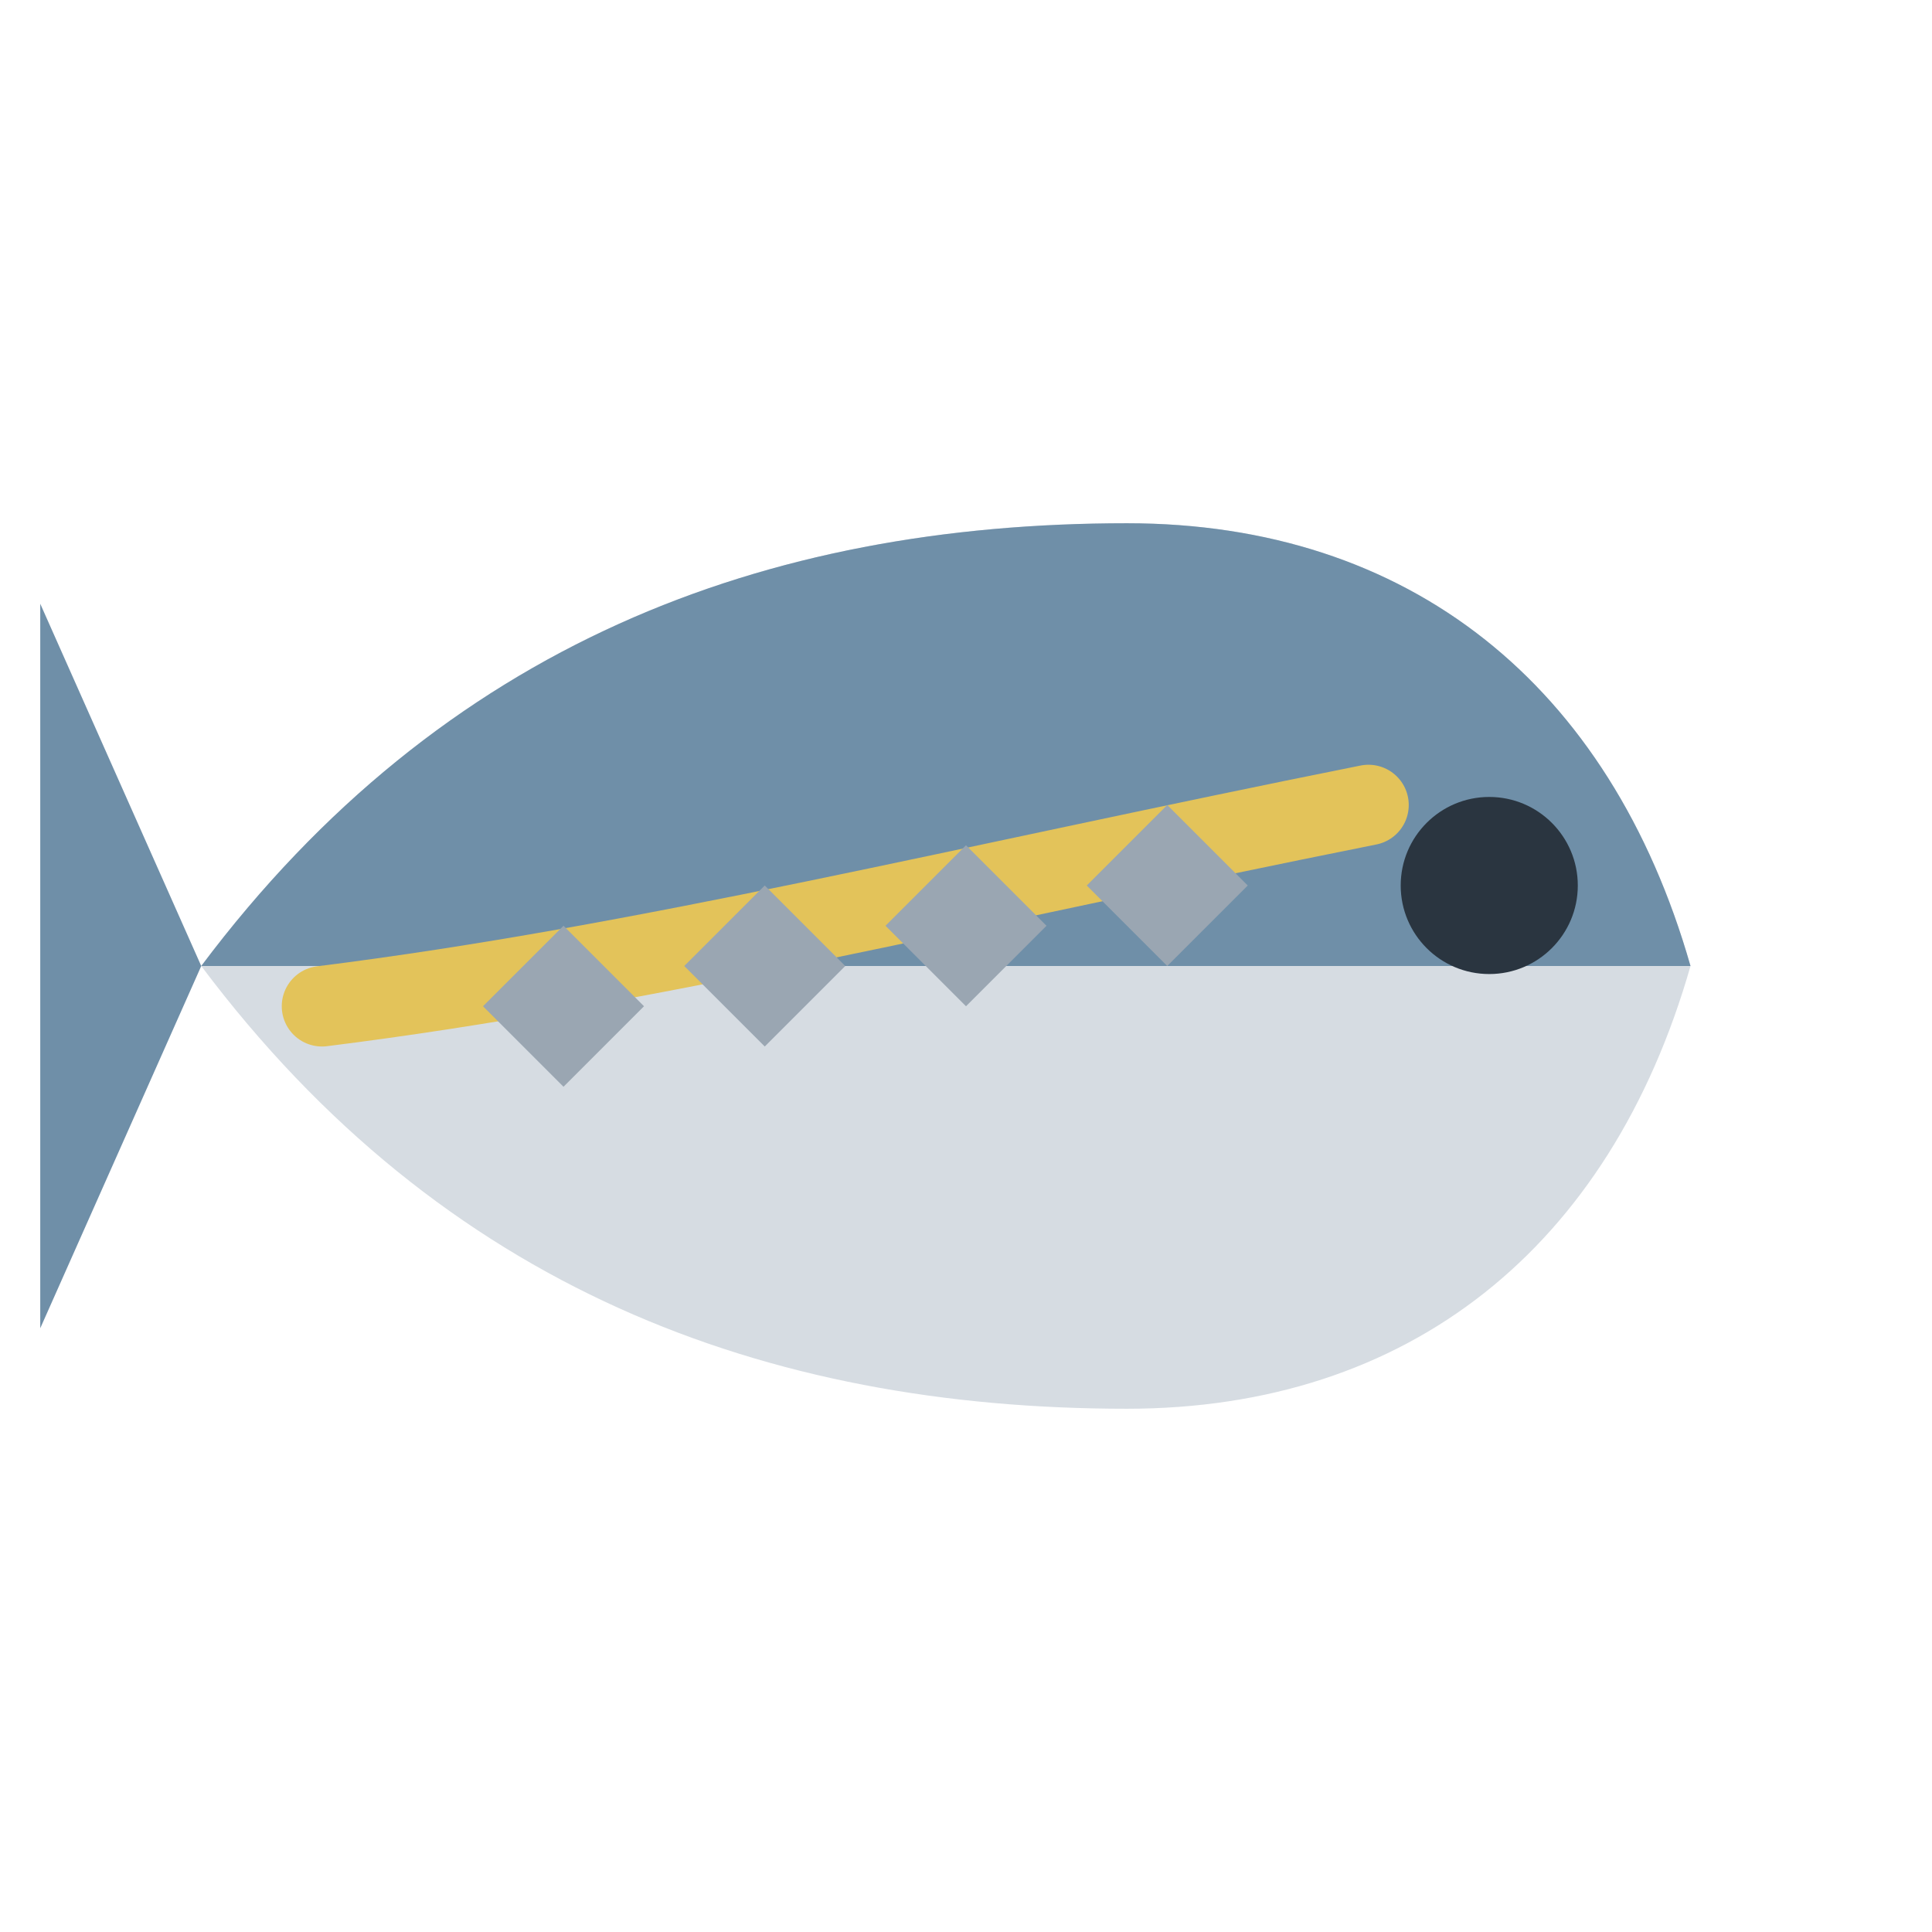
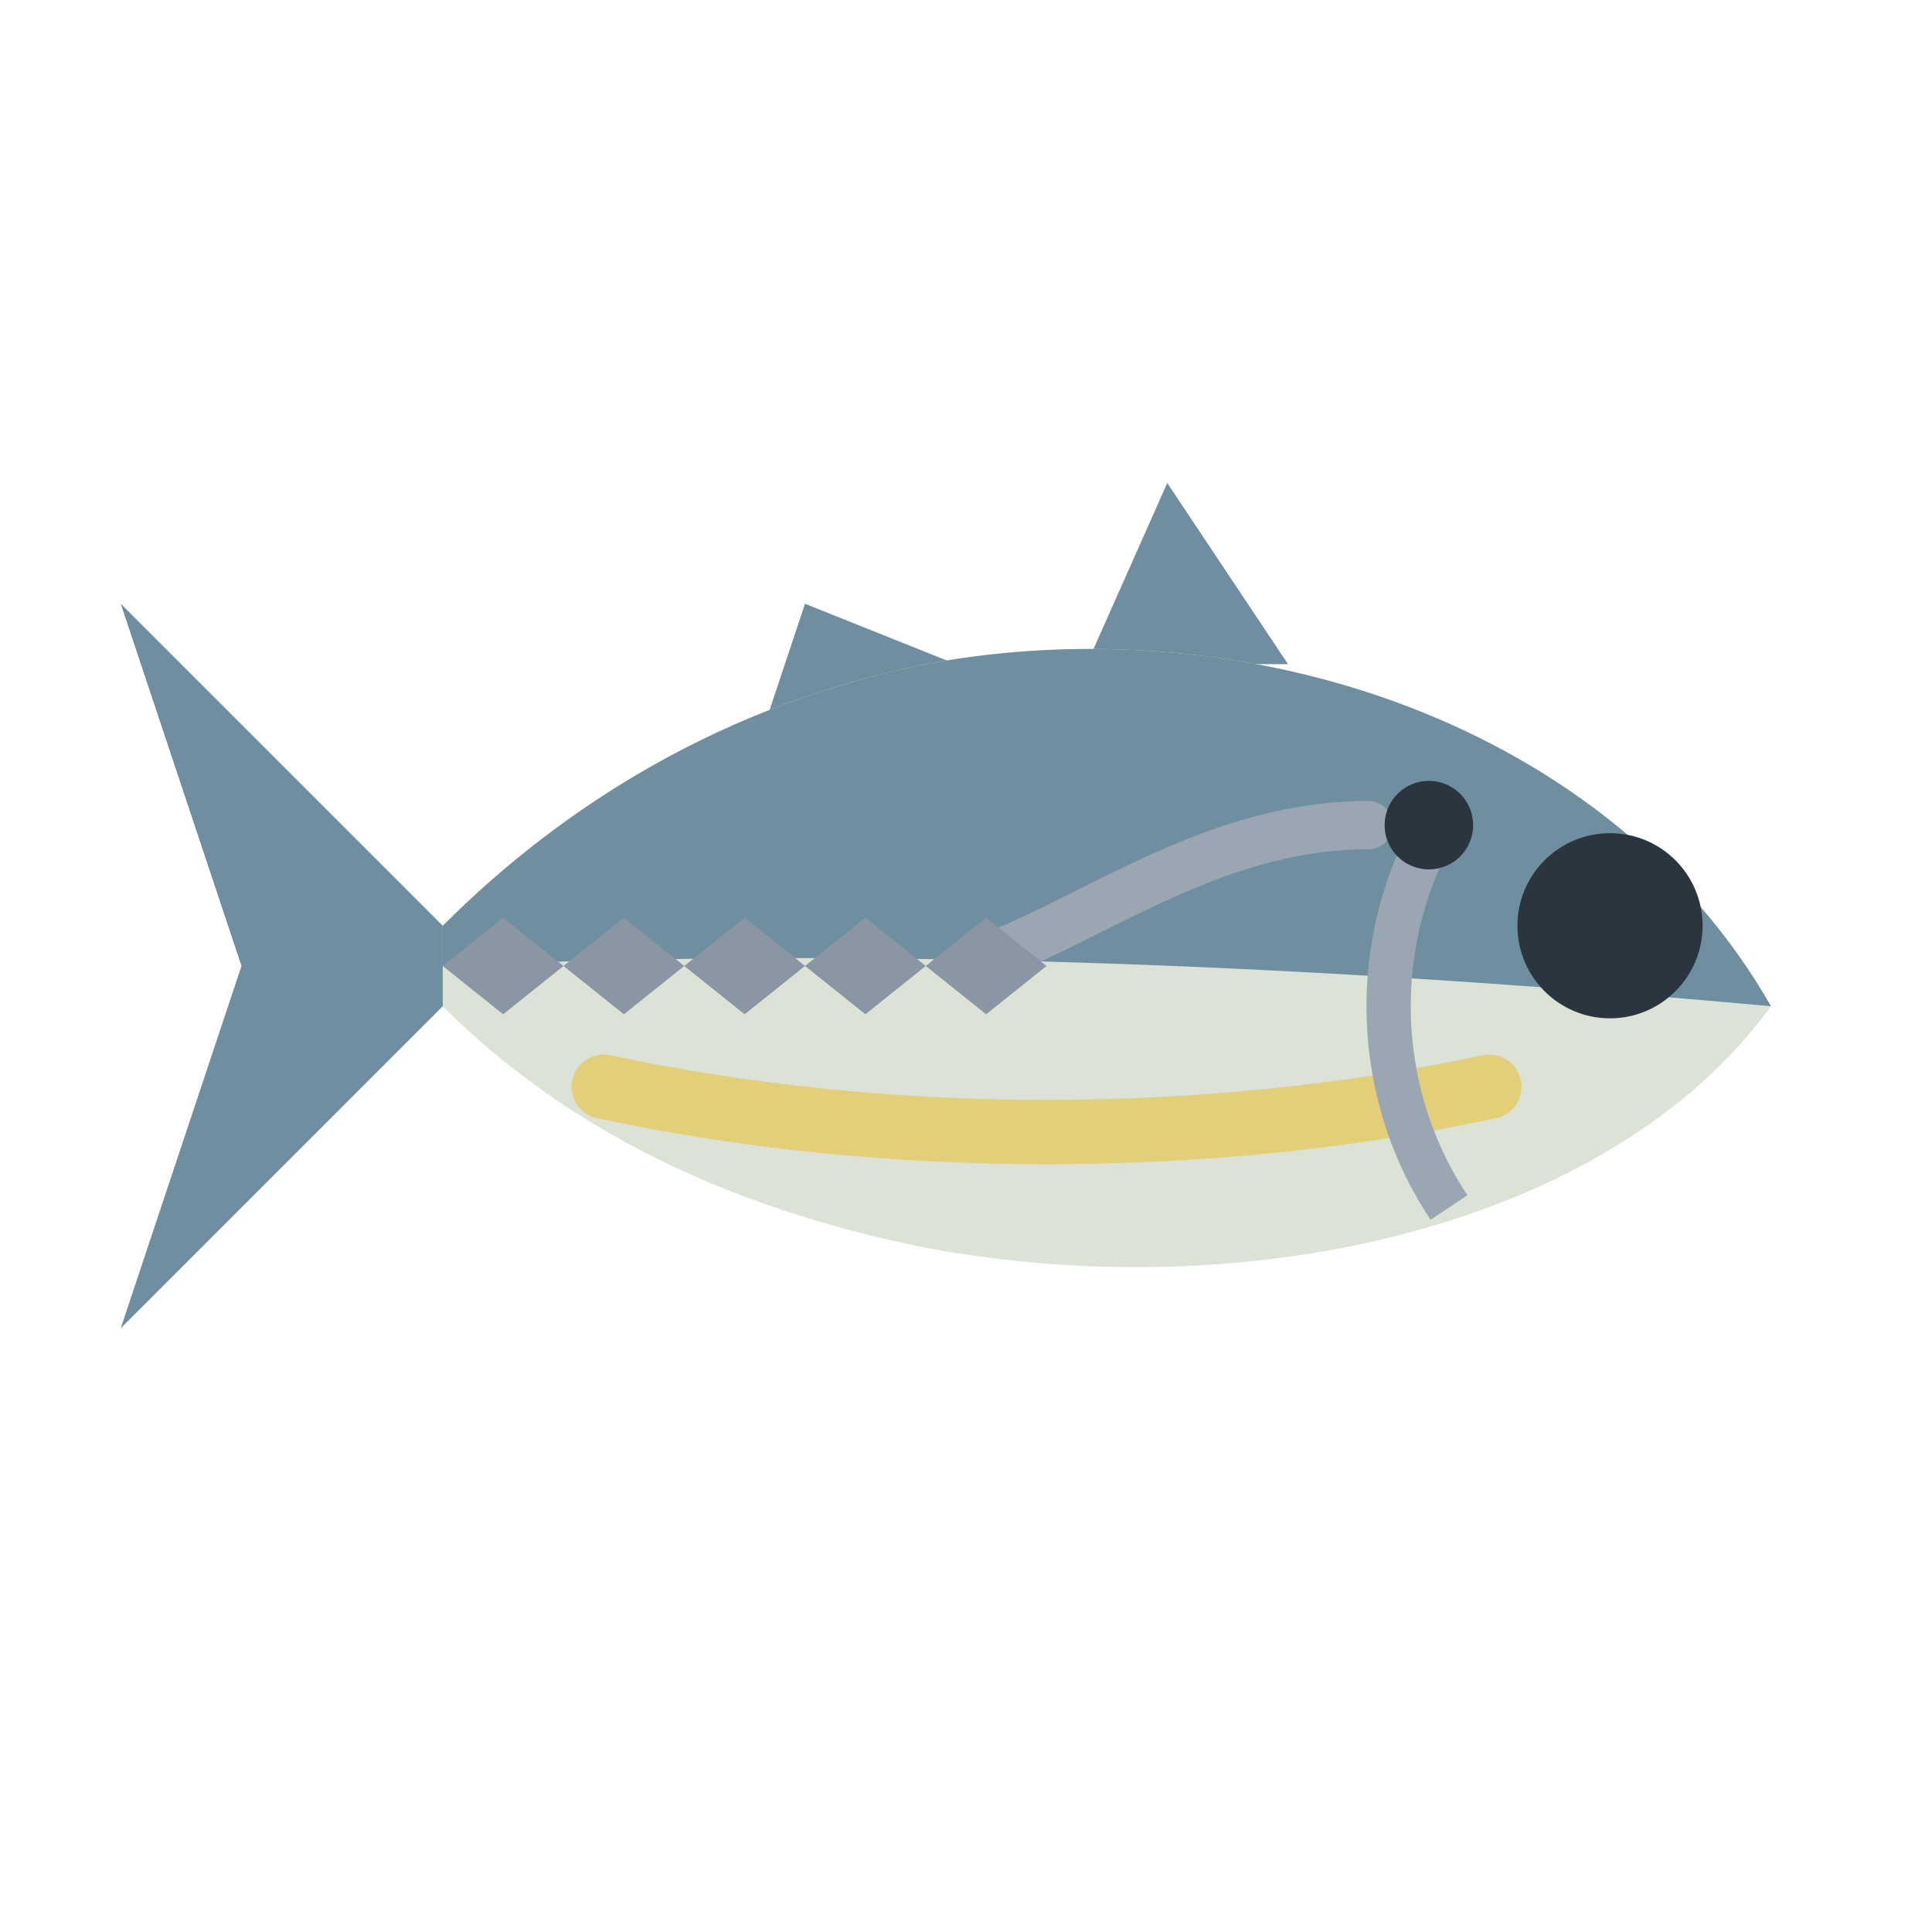
<svg xmlns="http://www.w3.org/2000/svg" width="48" height="48" viewBox="0 0 48 48" role="img" aria-label="Horse mackerel">
-   <path d="M5 24c6-8 14-11 23-11 7 0 12 4 14 11-2 7-7 11-14 11-9 0-17-3-23-11Z" fill="#d6dce2" />
-   <path d="M5 24c6-8 14-11 23-11 7 0 12 4 14 11Z" fill="#6f8fa8" />
-   <path d="M8 25c8-1 16-3 26-5" stroke="#e3c35a" stroke-width="2" fill="none" stroke-linecap="round" />
-   <g fill="#9aa6b2">
-     <path d="M12 25l2-2 2 2-2 2Z" />
-     <path d="M17 24l2-2 2 2-2 2Z" />
-     <path d="M22 23l2-2 2 2-2 2Z" />
-     <path d="M27 22l2-2 2 2-2 2Z" />
+   <path d="M12 24 3 15l3 9-3 9Z" fill="#6f8fa0" />
+   <path d="M27 16.5l2-4.5 3 4.5Z" fill="#6f8fa0" />
+   <path d="M19 18l1-3 5 2Z" fill="#6f8fa0" />
+   <path d="M44 25c-4-7-13-10-21-8.5-5 1-9 3.5-12 6.5v2c3 3 7 5 12 6 8 1.5 17-.5 21-6Z" fill="#dde2d6" />
+   <path d="M44 25c-4-7-13-10-21-8.5-5 1-9 3.5-12 6.5v1c11-.5 22 0 33 1Z" fill="#6f8fa0" />
+   <path d="M15 27c7 1.5 15 1.5 22 0" stroke="#e3cf7a" stroke-width="1.6" fill="none" stroke-linecap="round" />
+   <path d="M34 20.5c-4 0-7 2.5-10 3.5" stroke="#9aa6b2" stroke-width="1.2" fill="none" stroke-linecap="round" />
+   <g fill="#8a96a3">
+     <path d="M11 24l1.5-1.2 1.5 1.2-1.5 1.2Z" />
+     <path d="M14 24l1.5-1.2 1.5 1.2-1.5 1.2Z" />
+     <path d="M17 24l1.5-1.2 1.5 1.2-1.5 1.2Z" />
+     <path d="M20 24l1.5-1.2 1.5 1.2-1.5 1.2Z" />
+     <path d="M23 24l1.5-1.2 1.5 1.2-1.5 1.2Z" />
  </g>
-   <circle cx="37" cy="22" r="2.2" fill="#2a3540" />
-   <path d="M5 24 1 15v18Z" fill="#6f8fa8" />
+   <path d="M36 20c-2 3-2 7 0 10" stroke="#9aa6b2" stroke-width="1.1" fill="none" />
+   <circle cx="35.5" cy="20.5" r="1.1" fill="#2a3540" />
+   <circle cx="40" cy="23" r="2.3" fill="#2a3540" />
</svg>
